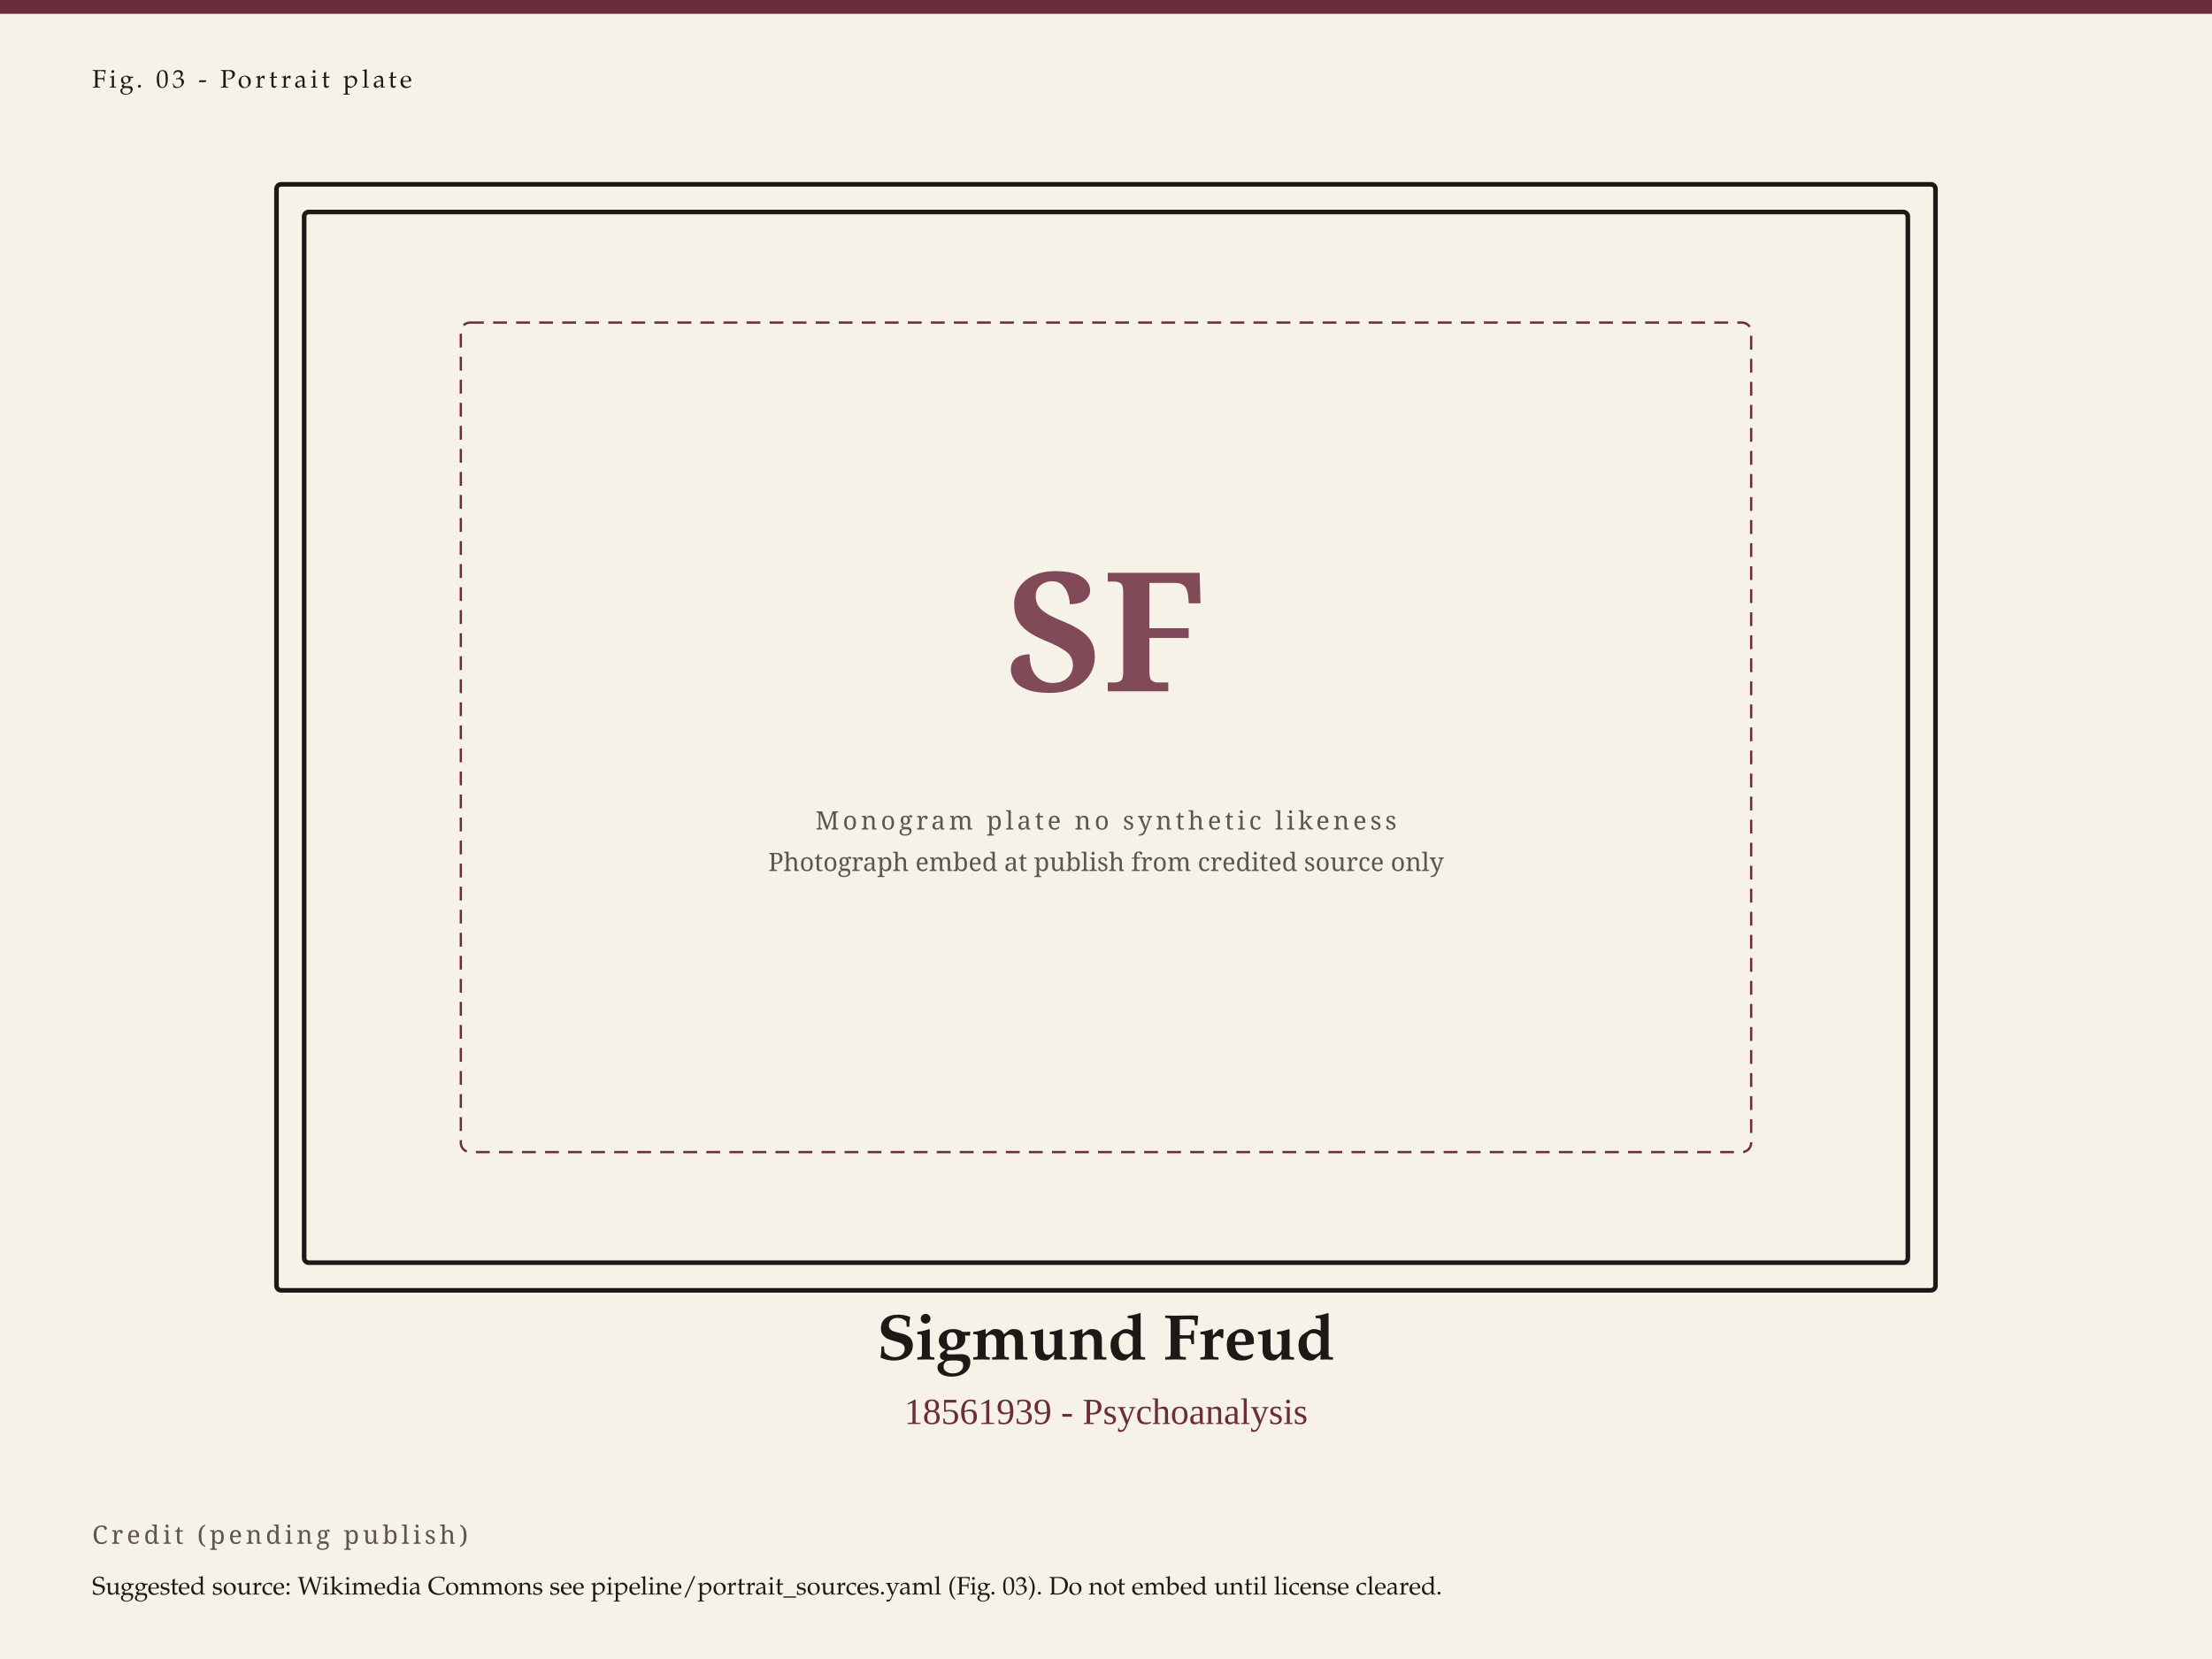
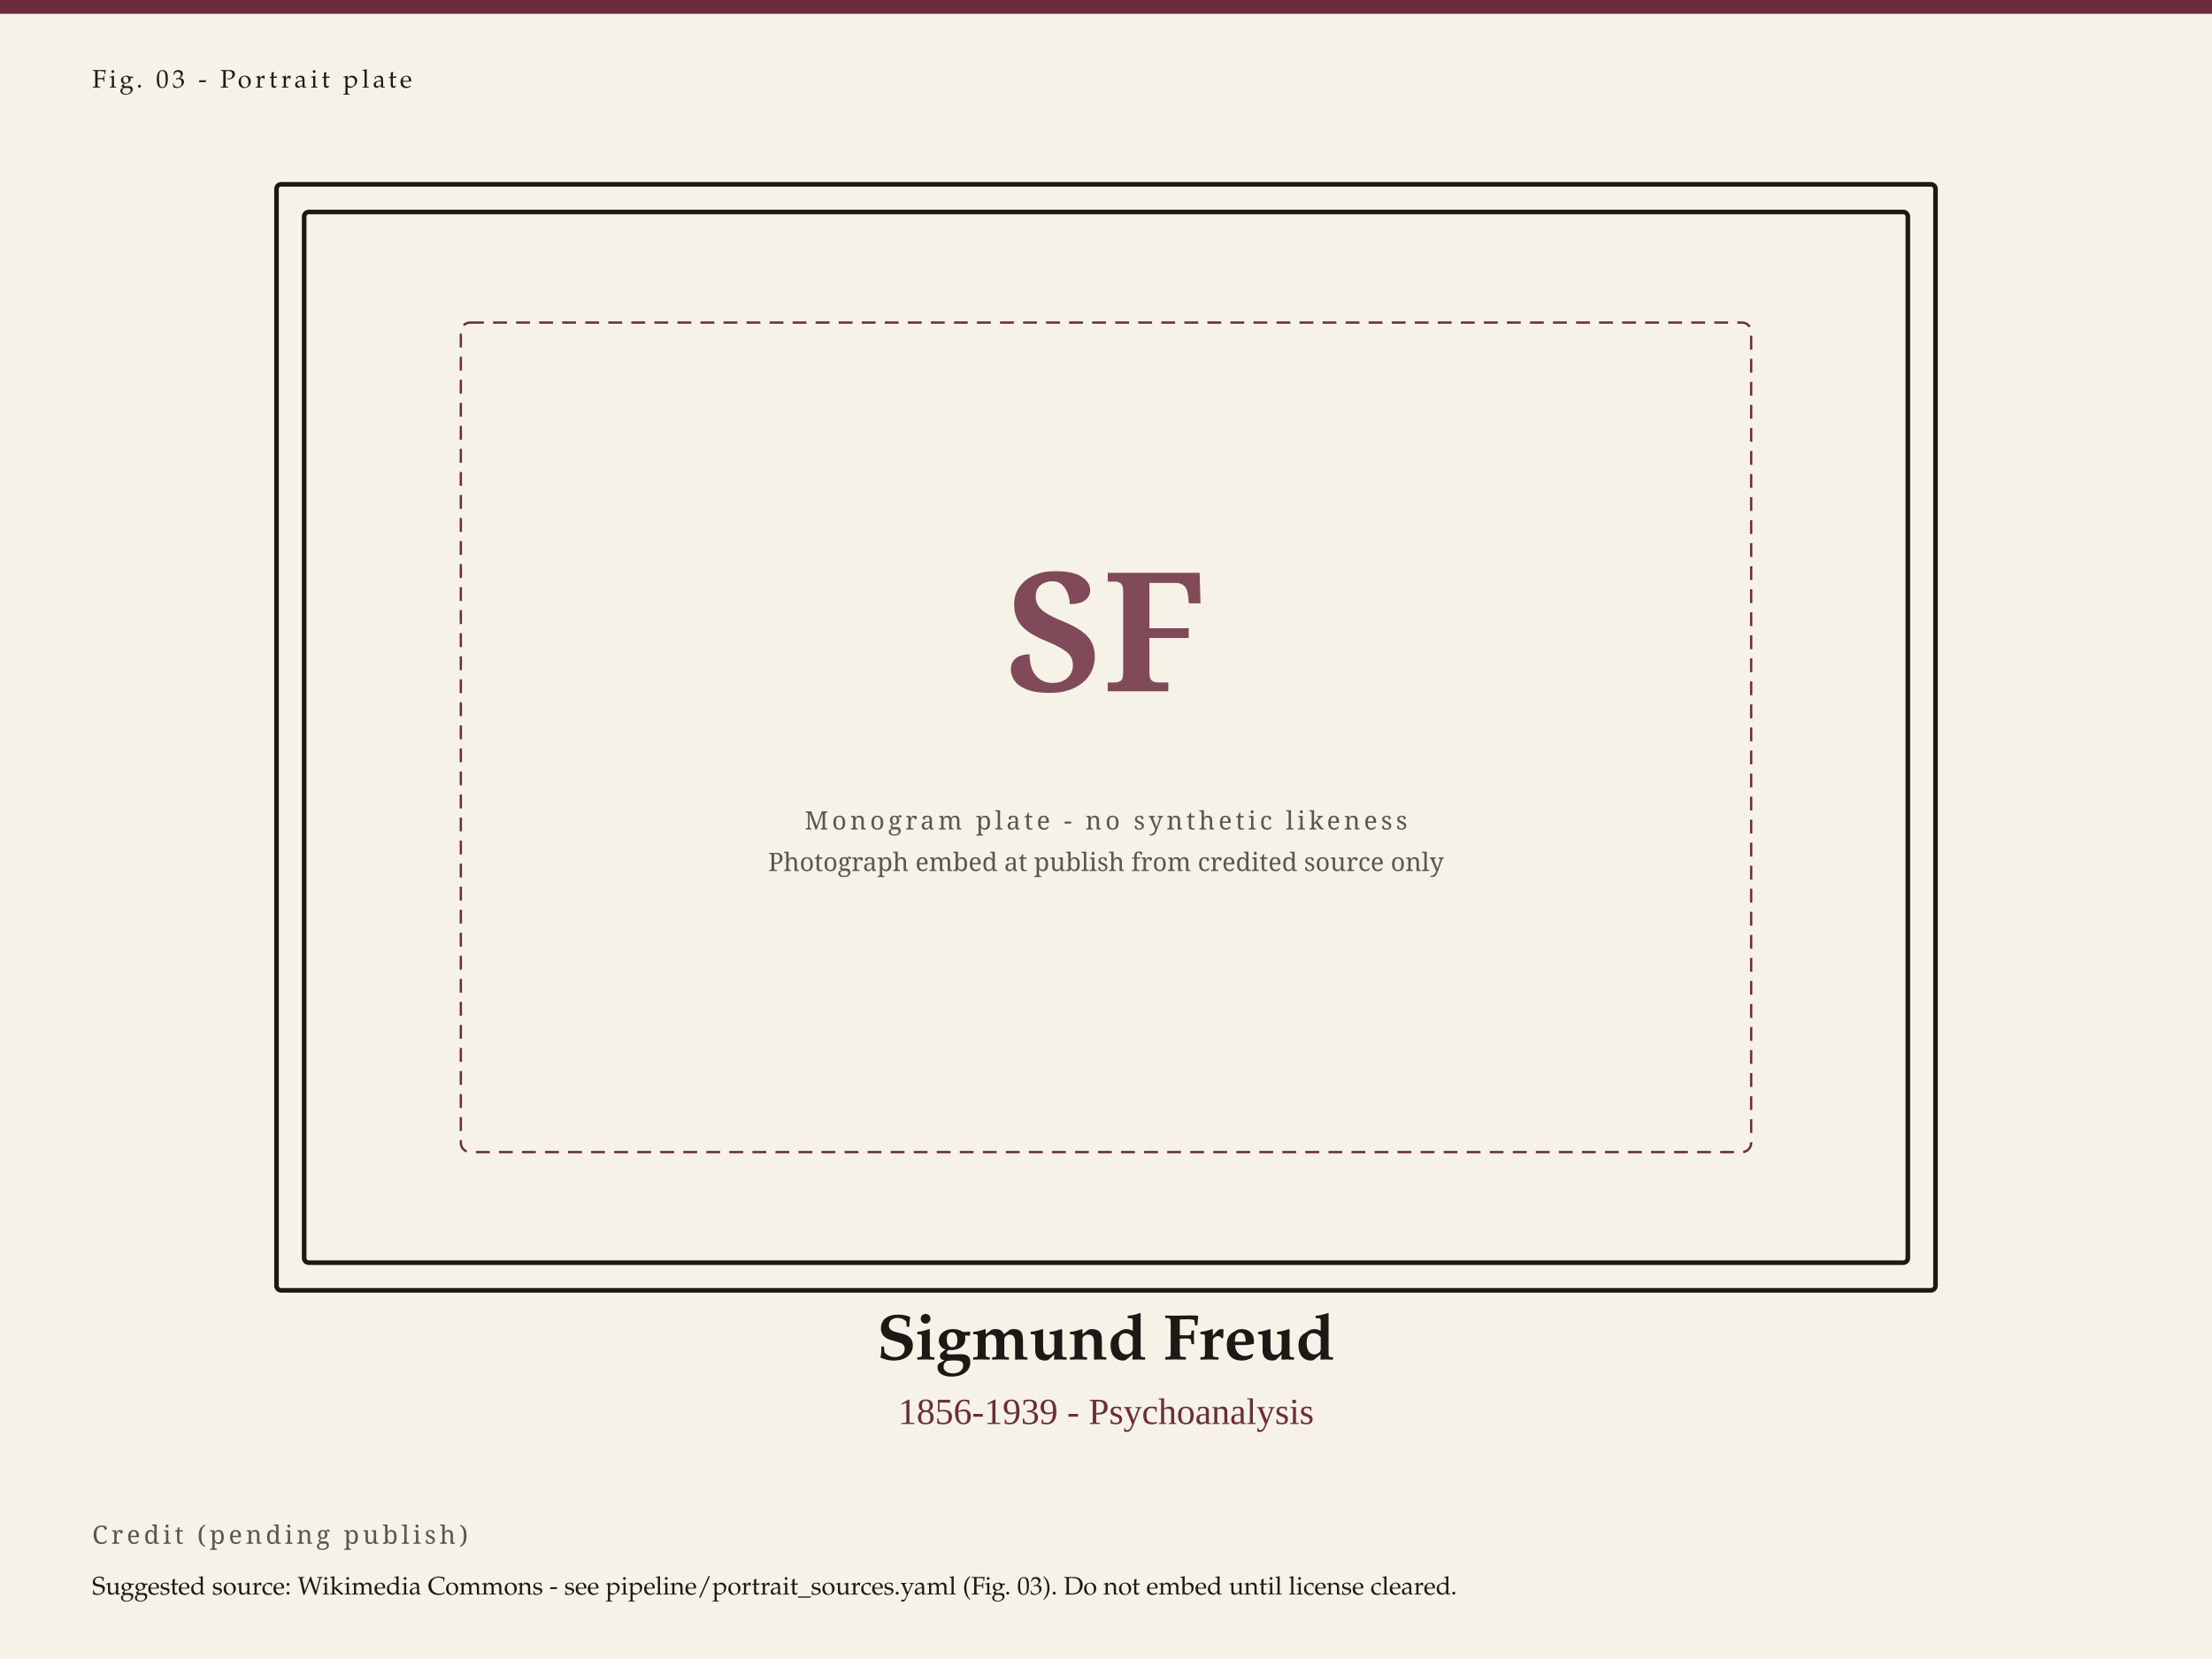
<svg xmlns="http://www.w3.org/2000/svg" viewBox="0 0 960 720" role="img" aria-labelledby="fig03-title fig03-desc">
  <defs>
    <style>
      .paper { fill: #F7F2E8; }
      .ink { fill: #1C1A17; font-family: Georgia, 'Palatino Linotype', serif; }
      .muted { fill: #5C564C; font-family: Georgia, serif; }
      .caps { font-size: 11px; letter-spacing: 0.14em; text-transform: uppercase; }
      .name { font-size: 28px; font-weight: bold; }
      .dates { font-size: 16px; fill: #6B2D3E; }
      .frame { fill: none; stroke: #1C1A17; stroke-width: 2; }
      .inner { fill: none; stroke: #6B2D3E; stroke-width: 1; stroke-dasharray: 6 4; }
      .mono { font-size: 72px; font-weight: bold; fill: #6B2D3E; opacity: 0.85; font-family: Georgia, serif; }
    </style>
  </defs>
  <rect class="paper" width="960" height="720" />
  <rect x="0" y="0" width="960" height="6" fill="#6B2D3E" />
  <text x="40" y="38" class="ink caps">Fig. 03 - Portrait plate</text>
  <rect class="frame" x="120" y="80" width="720" height="480" rx="2" />
  <rect class="frame" x="132" y="92" width="696" height="456" rx="2" stroke-width="0.6" />
  <rect class="inner" x="200" y="140" width="560" height="360" rx="4" />
  <text x="480" y="300" text-anchor="middle" class="mono">SF</text>
-   <text x="480" y="360" text-anchor="middle" class="muted caps" font-size="10">Monogram plate  no synthetic likeness</text>
+   <text x="480" y="360" text-anchor="middle" class="muted caps" font-size="10">Monogram plate - no synthetic likeness</text>
  <text x="480" y="378" text-anchor="middle" class="muted" font-size="11">Photograph embed at publish from credited source only</text>
  <text x="480" y="590" text-anchor="middle" class="name ink">Sigmund Freud</text>
-   <text x="480" y="618" text-anchor="middle" class="dates">18561939 - Psychoanalysis</text>
+   <text x="480" y="618" text-anchor="middle" class="dates">1856-1939 - Psychoanalysis</text>
  <text x="40" y="670" class="muted caps">Credit (pending publish)</text>
-   <text x="40" y="692" class="ink" font-size="11">Suggested source: Wikimedia Commons  see pipeline/portrait_sources.yaml (Fig. 03). Do not embed until license cleared.</text>
+   <text x="40" y="692" class="ink" font-size="11">Suggested source: Wikimedia Commons - see pipeline/portrait_sources.yaml (Fig. 03). Do not embed until license cleared.</text>
</svg>
